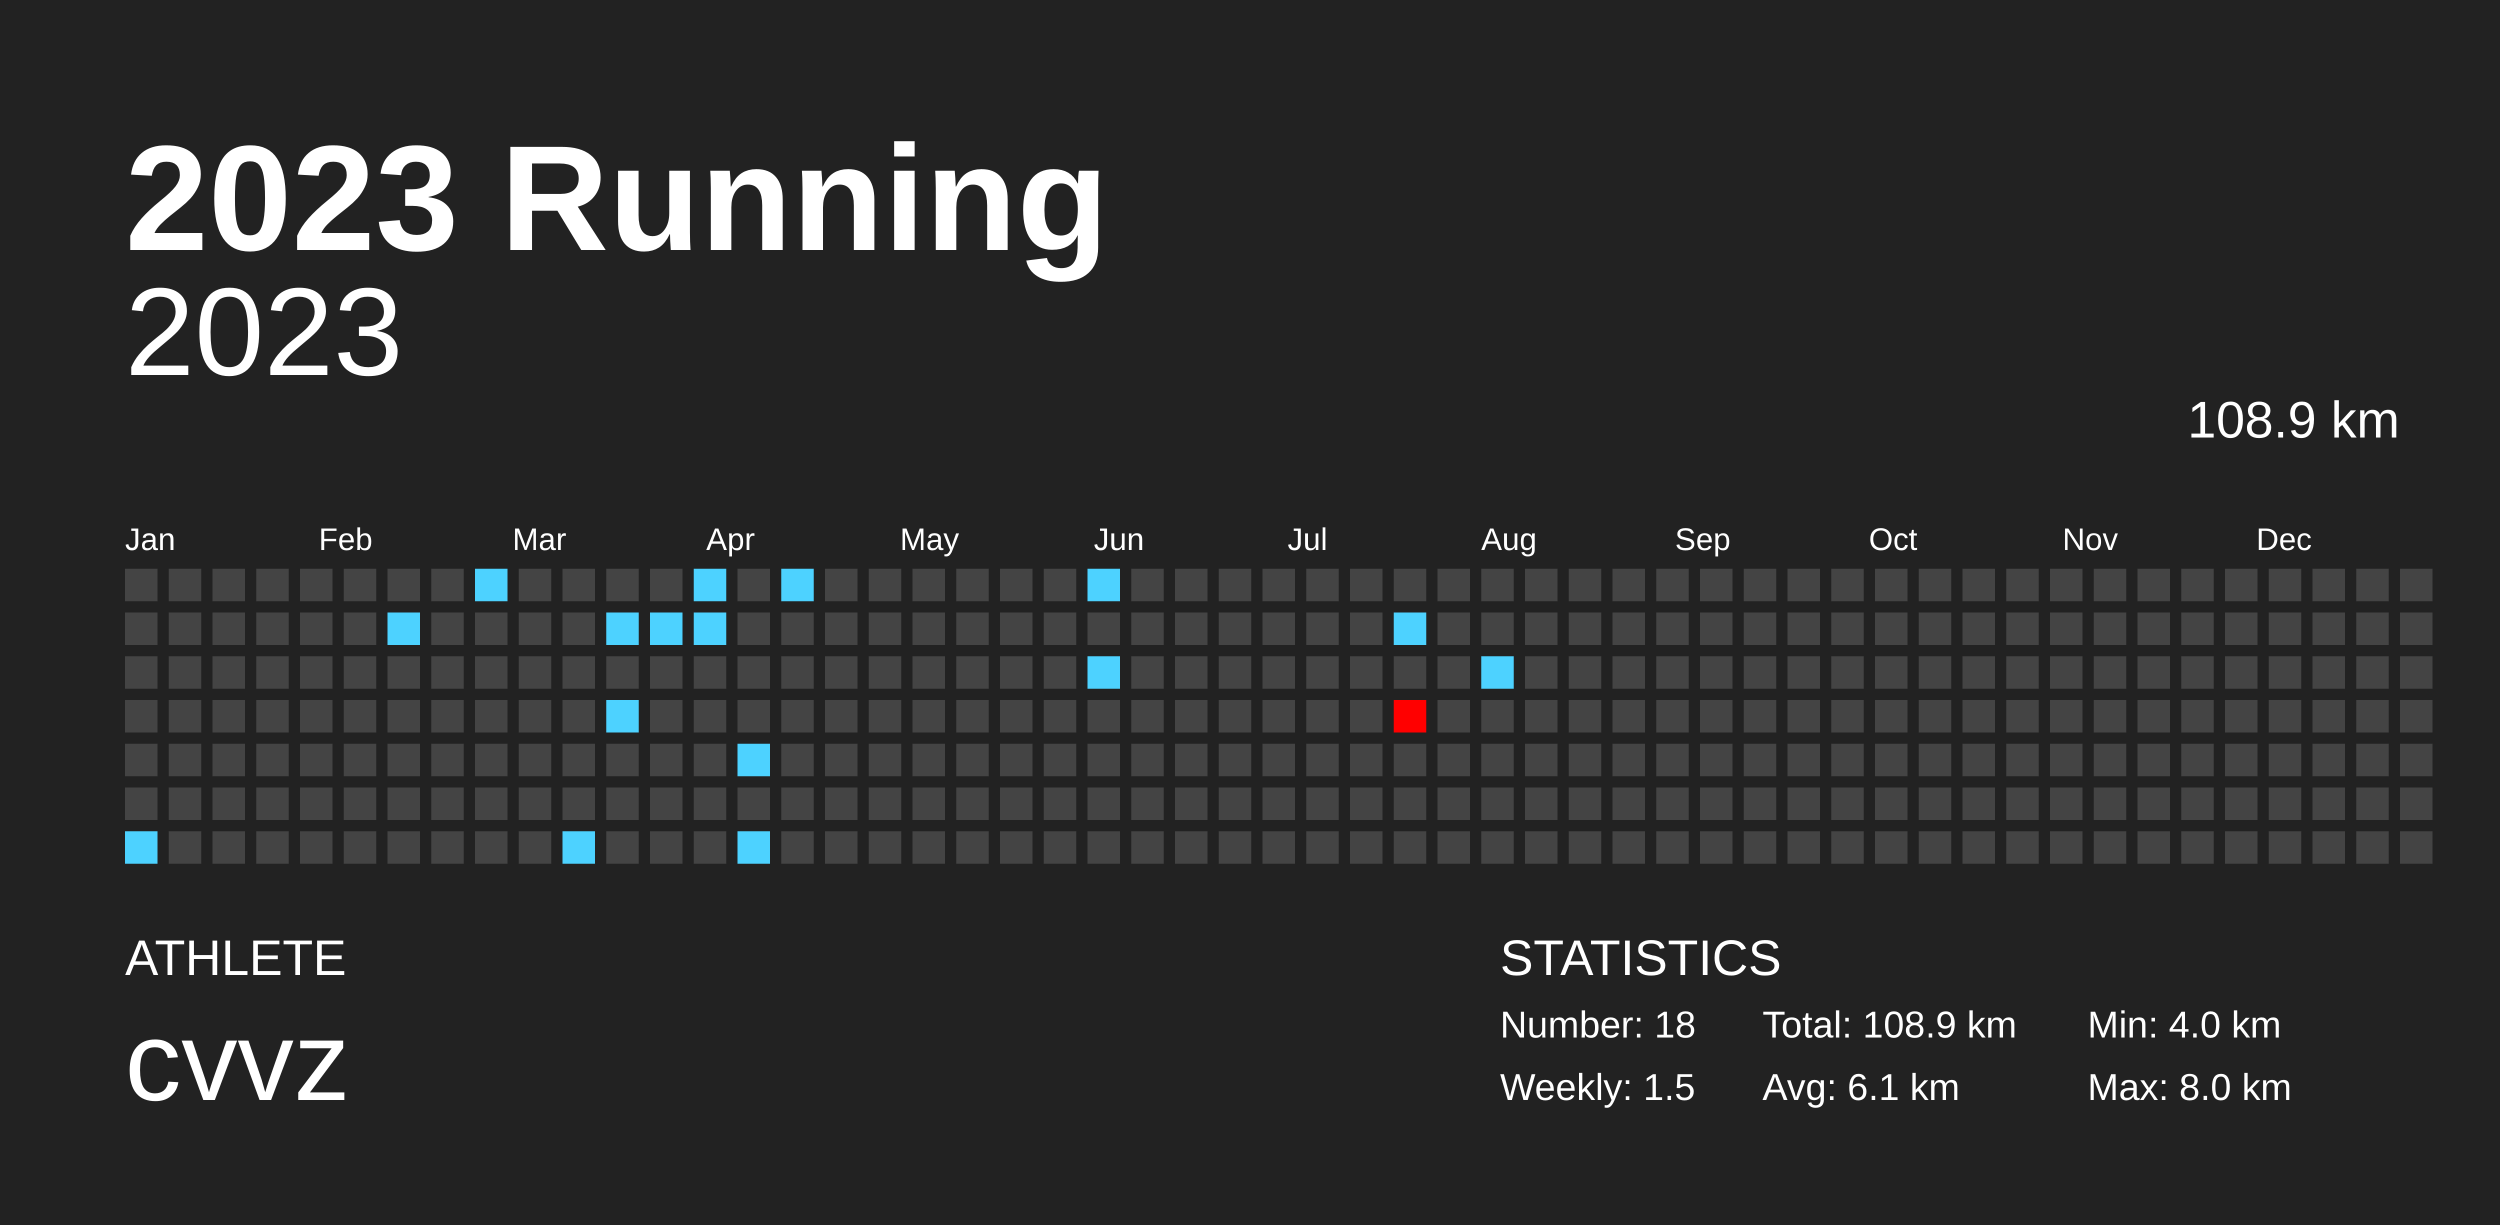
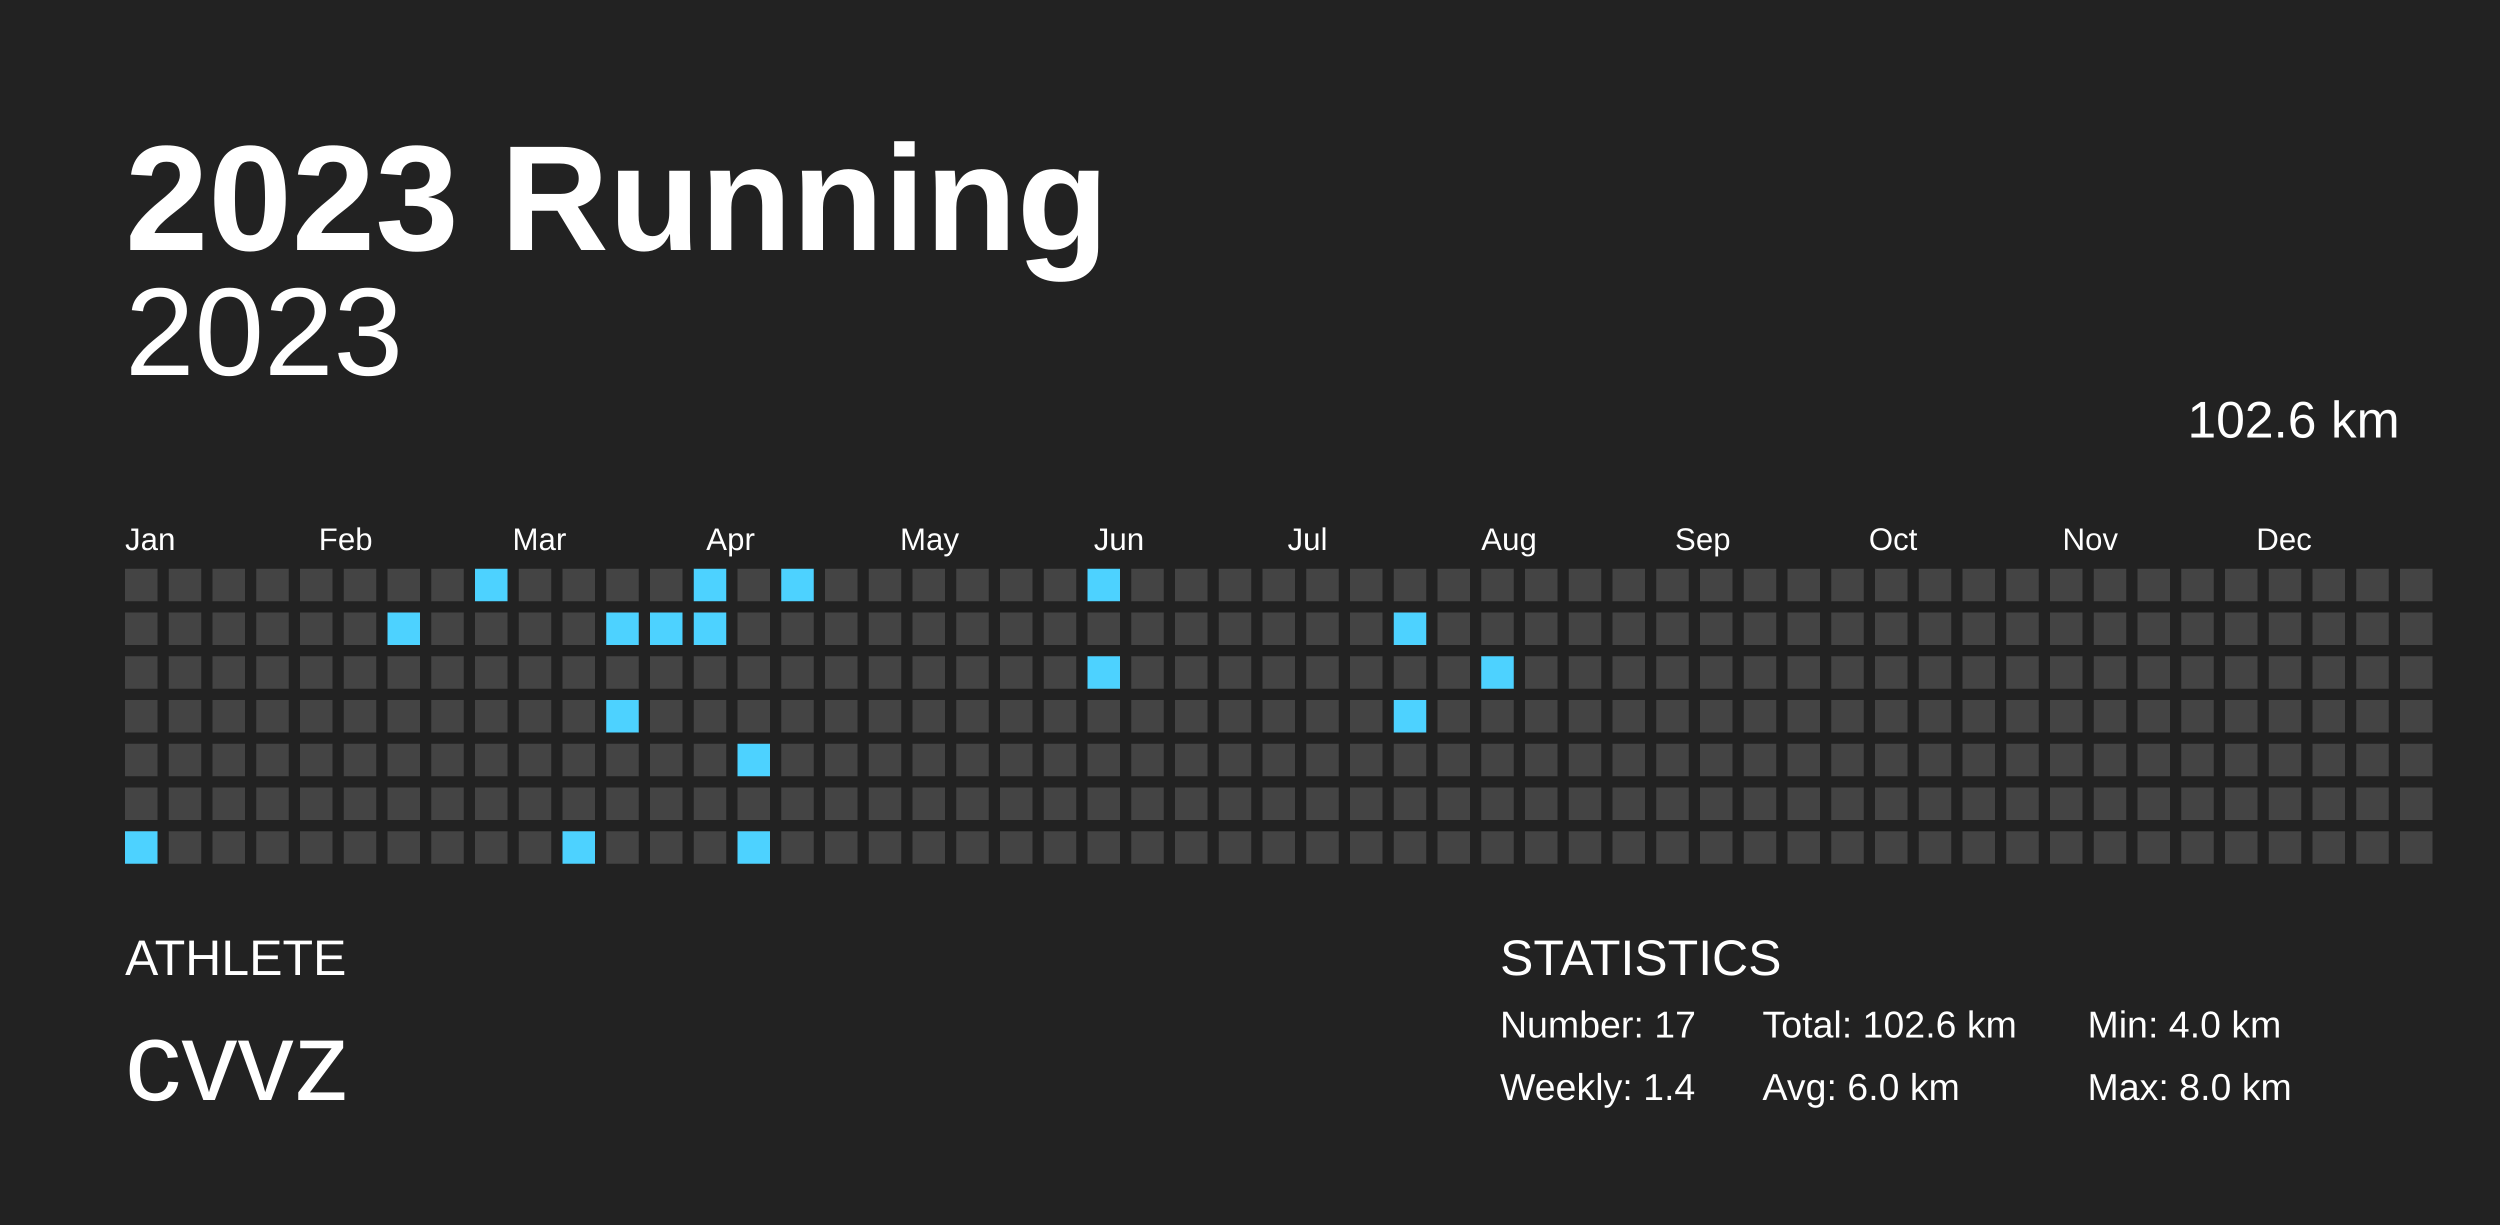
<svg xmlns="http://www.w3.org/2000/svg" baseProfile="full" height="98mm" version="1.1" viewBox="0,0,200,98" width="200mm">
  <defs />
  <rect fill="#222222" height="98" width="200" x="0" y="0" />
  <text fill="#FFFFFF" style="font-size:12px; font-family:Arial; font-weight:bold;" x="10" y="20">2023 Running</text>
  <text fill="#FFFFFF" style="font-size:4px; font-family:Arial" x="10" y="78">ATHLETE</text>
  <text fill="#FFFFFF" style="font-size:9px; font-family:Arial" x="10" y="88">cvvz</text>
  <text fill="#FFFFFF" style="font-size:4px; font-family:Arial" x="120" y="78">STATISTICS</text>
-   <text fill="#FFFFFF" style="font-size:3px; font-family:Arial" x="120" y="83">Number: 18</text>
-   <text fill="#FFFFFF" style="font-size:3px; font-family:Arial" x="120" y="88">Weekly: 1.5</text>
-   <text fill="#FFFFFF" style="font-size:3px; font-family:Arial" x="141" y="83">Total: 108.9 km</text>
-   <text fill="#FFFFFF" style="font-size:3px; font-family:Arial" x="141" y="88">Avg: 6.1 km</text>
+   <text fill="#FFFFFF" style="font-size:3px; font-family:Arial" x="120" y="83">Number: 17</text>
+   <text fill="#FFFFFF" style="font-size:3px; font-family:Arial" x="120" y="88">Weekly: 1.4</text>
+   <text fill="#FFFFFF" style="font-size:3px; font-family:Arial" x="141" y="83">Total: 102.6 km</text>
+   <text fill="#FFFFFF" style="font-size:3px; font-family:Arial" x="141" y="88">Avg: 6.0 km</text>
  <text fill="#FFFFFF" style="font-size:3px; font-family:Arial" x="167" y="83">Min: 4.0 km</text>
  <text fill="#FFFFFF" style="font-size:3px; font-family:Arial" x="167" y="88">Max: 8.0 km</text>
  <text alignment-baseline="hanging" fill="#FFFFFF" style="font-size:10.0px; font-family:Arial;" x="10" y="30">2023</text>
-   <text alignment-baseline="hanging" fill="#FFFFFF" style="font-size:4.125px; font-family:Arial;" x="175" y="35">108.9 km</text>
+   <text alignment-baseline="hanging" fill="#FFFFFF" style="font-size:4.125px; font-family:Arial;" x="175" y="35">102.6 km</text>
  <text fill="#FFFFFF" style="font-size:2.5px; font-family:Arial" x="10.0" y="44">Jan</text>
  <text fill="#FFFFFF" style="font-size:2.5px; font-family:Arial" x="25.5" y="44">Feb</text>
  <text fill="#FFFFFF" style="font-size:2.5px; font-family:Arial" x="41.0" y="44">Mar</text>
  <text fill="#FFFFFF" style="font-size:2.5px; font-family:Arial" x="56.5" y="44">Apr</text>
  <text fill="#FFFFFF" style="font-size:2.5px; font-family:Arial" x="72.0" y="44">May</text>
  <text fill="#FFFFFF" style="font-size:2.5px; font-family:Arial" x="87.5" y="44">Jun</text>
  <text fill="#FFFFFF" style="font-size:2.5px; font-family:Arial" x="103.0" y="44">Jul</text>
  <text fill="#FFFFFF" style="font-size:2.5px; font-family:Arial" x="118.5" y="44">Aug</text>
  <text fill="#FFFFFF" style="font-size:2.5px; font-family:Arial" x="134.0" y="44">Sep</text>
  <text fill="#FFFFFF" style="font-size:2.5px; font-family:Arial" x="149.5" y="44">Oct</text>
  <text fill="#FFFFFF" style="font-size:2.5px; font-family:Arial" x="165.0" y="44">Nov</text>
  <text fill="#FFFFFF" style="font-size:2.5px; font-family:Arial" x="180.5" y="44">Dec</text>
  <rect fill="#444444" height="2.6" width="2.6" x="10.0" y="45.5" />
  <rect fill="#444444" height="2.6" width="2.6" x="10.0" y="49.0" />
  <rect fill="#444444" height="2.6" width="2.6" x="10.0" y="52.5" />
  <rect fill="#444444" height="2.6" width="2.6" x="10.0" y="56.0" />
  <rect fill="#444444" height="2.6" width="2.6" x="10.0" y="59.5" />
  <rect fill="#444444" height="2.6" width="2.6" x="10.0" y="63.0" />
  <rect fill="#4dd2ff" height="2.6" width="2.6" x="10.0" y="66.5" />
  <rect fill="#444444" height="2.6" width="2.6" x="13.5" y="45.5" />
  <rect fill="#444444" height="2.6" width="2.6" x="13.5" y="49.0" />
  <rect fill="#444444" height="2.6" width="2.6" x="13.5" y="52.5" />
  <rect fill="#444444" height="2.6" width="2.6" x="13.5" y="56.0" />
  <rect fill="#444444" height="2.6" width="2.6" x="13.5" y="59.5" />
  <rect fill="#444444" height="2.6" width="2.6" x="13.5" y="63.0" />
  <rect fill="#444444" height="2.6" width="2.6" x="13.5" y="66.5" />
  <rect fill="#444444" height="2.6" width="2.6" x="17.0" y="45.5" />
  <rect fill="#444444" height="2.6" width="2.6" x="17.0" y="49.0" />
  <rect fill="#444444" height="2.6" width="2.6" x="17.0" y="52.5" />
  <rect fill="#444444" height="2.6" width="2.6" x="17.0" y="56.0" />
  <rect fill="#444444" height="2.6" width="2.6" x="17.0" y="59.5" />
  <rect fill="#444444" height="2.6" width="2.6" x="17.0" y="63.0" />
  <rect fill="#444444" height="2.6" width="2.6" x="17.0" y="66.5" />
  <rect fill="#444444" height="2.6" width="2.6" x="20.5" y="45.5" />
  <rect fill="#444444" height="2.6" width="2.6" x="20.5" y="49.0" />
  <rect fill="#444444" height="2.6" width="2.6" x="20.5" y="52.5" />
  <rect fill="#444444" height="2.6" width="2.6" x="20.5" y="56.0" />
  <rect fill="#444444" height="2.6" width="2.6" x="20.5" y="59.5" />
  <rect fill="#444444" height="2.6" width="2.6" x="20.5" y="63.0" />
  <rect fill="#444444" height="2.6" width="2.6" x="20.5" y="66.5" />
  <rect fill="#444444" height="2.6" width="2.6" x="24.0" y="45.5" />
  <rect fill="#444444" height="2.6" width="2.6" x="24.0" y="49.0" />
  <rect fill="#444444" height="2.6" width="2.6" x="24.0" y="52.5" />
  <rect fill="#444444" height="2.6" width="2.6" x="24.0" y="56.0" />
  <rect fill="#444444" height="2.6" width="2.6" x="24.0" y="59.5" />
  <rect fill="#444444" height="2.6" width="2.6" x="24.0" y="63.0" />
  <rect fill="#444444" height="2.6" width="2.6" x="24.0" y="66.5" />
  <rect fill="#444444" height="2.6" width="2.6" x="27.5" y="45.5" />
  <rect fill="#444444" height="2.6" width="2.6" x="27.5" y="49.0" />
  <rect fill="#444444" height="2.6" width="2.6" x="27.5" y="52.5" />
  <rect fill="#444444" height="2.6" width="2.6" x="27.5" y="56.0" />
  <rect fill="#444444" height="2.6" width="2.6" x="27.5" y="59.5" />
  <rect fill="#444444" height="2.6" width="2.6" x="27.5" y="63.0" />
  <rect fill="#444444" height="2.6" width="2.6" x="27.5" y="66.5" />
  <rect fill="#444444" height="2.6" width="2.6" x="31.0" y="45.5" />
  <rect fill="#4dd2ff" height="2.6" width="2.6" x="31.0" y="49.0" />
  <rect fill="#444444" height="2.6" width="2.6" x="31.0" y="52.5" />
  <rect fill="#444444" height="2.6" width="2.6" x="31.0" y="56.0" />
  <rect fill="#444444" height="2.6" width="2.6" x="31.0" y="59.5" />
  <rect fill="#444444" height="2.6" width="2.6" x="31.0" y="63.0" />
  <rect fill="#444444" height="2.6" width="2.6" x="31.0" y="66.5" />
  <rect fill="#444444" height="2.6" width="2.6" x="34.5" y="45.5" />
  <rect fill="#444444" height="2.6" width="2.6" x="34.5" y="49.0" />
  <rect fill="#444444" height="2.6" width="2.6" x="34.5" y="52.5" />
  <rect fill="#444444" height="2.6" width="2.6" x="34.5" y="56.0" />
  <rect fill="#444444" height="2.6" width="2.6" x="34.5" y="59.5" />
  <rect fill="#444444" height="2.6" width="2.6" x="34.5" y="63.0" />
  <rect fill="#444444" height="2.6" width="2.6" x="34.5" y="66.5" />
  <rect fill="#4dd2ff" height="2.6" width="2.6" x="38.0" y="45.5" />
  <rect fill="#444444" height="2.6" width="2.6" x="38.0" y="49.0" />
  <rect fill="#444444" height="2.6" width="2.6" x="38.0" y="52.5" />
  <rect fill="#444444" height="2.6" width="2.6" x="38.0" y="56.0" />
  <rect fill="#444444" height="2.6" width="2.6" x="38.0" y="59.5" />
  <rect fill="#444444" height="2.6" width="2.6" x="38.0" y="63.0" />
  <rect fill="#444444" height="2.6" width="2.6" x="38.0" y="66.5" />
  <rect fill="#444444" height="2.6" width="2.6" x="41.5" y="45.5" />
  <rect fill="#444444" height="2.6" width="2.6" x="41.5" y="49.0" />
  <rect fill="#444444" height="2.6" width="2.6" x="41.5" y="52.5" />
  <rect fill="#444444" height="2.6" width="2.6" x="41.5" y="56.0" />
  <rect fill="#444444" height="2.6" width="2.6" x="41.5" y="59.5" />
  <rect fill="#444444" height="2.6" width="2.6" x="41.5" y="63.0" />
  <rect fill="#444444" height="2.6" width="2.6" x="41.5" y="66.5" />
  <rect fill="#444444" height="2.6" width="2.6" x="45.0" y="45.5" />
  <rect fill="#444444" height="2.6" width="2.6" x="45.0" y="49.0" />
  <rect fill="#444444" height="2.6" width="2.6" x="45.0" y="52.5" />
  <rect fill="#444444" height="2.6" width="2.6" x="45.0" y="56.0" />
  <rect fill="#444444" height="2.6" width="2.6" x="45.0" y="59.5" />
  <rect fill="#444444" height="2.6" width="2.6" x="45.0" y="63.0" />
  <rect fill="#4dd2ff" height="2.6" width="2.6" x="45.0" y="66.5" />
  <rect fill="#444444" height="2.6" width="2.6" x="48.5" y="45.5" />
  <rect fill="#4dd2ff" height="2.6" width="2.6" x="48.5" y="49.0" />
  <rect fill="#444444" height="2.6" width="2.6" x="48.5" y="52.5" />
  <rect fill="#4dd2ff" height="2.6" width="2.6" x="48.5" y="56.0" />
  <rect fill="#444444" height="2.6" width="2.6" x="48.5" y="59.5" />
  <rect fill="#444444" height="2.6" width="2.6" x="48.5" y="63.0" />
  <rect fill="#444444" height="2.6" width="2.6" x="48.5" y="66.5" />
  <rect fill="#444444" height="2.6" width="2.6" x="52.0" y="45.5" />
  <rect fill="#4dd2ff" height="2.6" width="2.6" x="52.0" y="49.0" />
  <rect fill="#444444" height="2.6" width="2.6" x="52.0" y="52.5" />
  <rect fill="#444444" height="2.6" width="2.6" x="52.0" y="56.0" />
  <rect fill="#444444" height="2.6" width="2.6" x="52.0" y="59.5" />
  <rect fill="#444444" height="2.6" width="2.6" x="52.0" y="63.0" />
  <rect fill="#444444" height="2.6" width="2.6" x="52.0" y="66.5" />
  <rect fill="#4dd2ff" height="2.6" width="2.6" x="55.5" y="45.5" />
  <rect fill="#4dd2ff" height="2.6" width="2.6" x="55.5" y="49.0" />
  <rect fill="#444444" height="2.6" width="2.6" x="55.5" y="52.5" />
  <rect fill="#444444" height="2.6" width="2.6" x="55.5" y="56.0" />
  <rect fill="#444444" height="2.6" width="2.6" x="55.5" y="59.5" />
  <rect fill="#444444" height="2.6" width="2.6" x="55.5" y="63.0" />
  <rect fill="#444444" height="2.6" width="2.6" x="55.5" y="66.5" />
  <rect fill="#444444" height="2.6" width="2.6" x="59.0" y="45.5" />
  <rect fill="#444444" height="2.6" width="2.6" x="59.0" y="49.0" />
  <rect fill="#444444" height="2.6" width="2.6" x="59.0" y="52.5" />
  <rect fill="#444444" height="2.6" width="2.6" x="59.0" y="56.0" />
  <rect fill="#4dd2ff" height="2.6" width="2.6" x="59.0" y="59.5" />
  <rect fill="#444444" height="2.6" width="2.6" x="59.0" y="63.0" />
  <rect fill="#4dd2ff" height="2.6" width="2.6" x="59.0" y="66.5" />
  <rect fill="#4dd2ff" height="2.6" width="2.6" x="62.5" y="45.5" />
  <rect fill="#444444" height="2.6" width="2.6" x="62.5" y="49.0" />
  <rect fill="#444444" height="2.6" width="2.6" x="62.5" y="52.5" />
  <rect fill="#444444" height="2.6" width="2.6" x="62.5" y="56.0" />
  <rect fill="#444444" height="2.6" width="2.6" x="62.5" y="59.5" />
  <rect fill="#444444" height="2.6" width="2.6" x="62.5" y="63.0" />
  <rect fill="#444444" height="2.6" width="2.6" x="62.5" y="66.5" />
  <rect fill="#444444" height="2.6" width="2.6" x="66.0" y="45.5" />
  <rect fill="#444444" height="2.6" width="2.6" x="66.0" y="49.0" />
  <rect fill="#444444" height="2.6" width="2.6" x="66.0" y="52.5" />
  <rect fill="#444444" height="2.6" width="2.6" x="66.0" y="56.0" />
  <rect fill="#444444" height="2.6" width="2.6" x="66.0" y="59.5" />
  <rect fill="#444444" height="2.6" width="2.6" x="66.0" y="63.0" />
  <rect fill="#444444" height="2.6" width="2.6" x="66.0" y="66.5" />
  <rect fill="#444444" height="2.6" width="2.6" x="69.5" y="45.5" />
  <rect fill="#444444" height="2.6" width="2.6" x="69.5" y="49.0" />
  <rect fill="#444444" height="2.6" width="2.6" x="69.5" y="52.5" />
  <rect fill="#444444" height="2.6" width="2.6" x="69.5" y="56.0" />
  <rect fill="#444444" height="2.6" width="2.6" x="69.5" y="59.5" />
  <rect fill="#444444" height="2.6" width="2.6" x="69.5" y="63.0" />
  <rect fill="#444444" height="2.6" width="2.6" x="69.5" y="66.5" />
  <rect fill="#444444" height="2.6" width="2.6" x="73.0" y="45.5" />
  <rect fill="#444444" height="2.6" width="2.6" x="73.0" y="49.0" />
  <rect fill="#444444" height="2.6" width="2.6" x="73.0" y="52.5" />
  <rect fill="#444444" height="2.6" width="2.6" x="73.0" y="56.0" />
  <rect fill="#444444" height="2.6" width="2.6" x="73.0" y="59.5" />
  <rect fill="#444444" height="2.6" width="2.6" x="73.0" y="63.0" />
  <rect fill="#444444" height="2.6" width="2.6" x="73.0" y="66.5" />
  <rect fill="#444444" height="2.6" width="2.6" x="76.5" y="45.5" />
  <rect fill="#444444" height="2.6" width="2.6" x="76.5" y="49.0" />
  <rect fill="#444444" height="2.6" width="2.6" x="76.5" y="52.5" />
  <rect fill="#444444" height="2.6" width="2.6" x="76.5" y="56.0" />
  <rect fill="#444444" height="2.6" width="2.6" x="76.5" y="59.5" />
  <rect fill="#444444" height="2.6" width="2.6" x="76.5" y="63.0" />
  <rect fill="#444444" height="2.6" width="2.6" x="76.5" y="66.5" />
  <rect fill="#444444" height="2.6" width="2.6" x="80.0" y="45.5" />
  <rect fill="#444444" height="2.6" width="2.6" x="80.0" y="49.0" />
  <rect fill="#444444" height="2.6" width="2.6" x="80.0" y="52.5" />
  <rect fill="#444444" height="2.6" width="2.6" x="80.0" y="56.0" />
  <rect fill="#444444" height="2.6" width="2.6" x="80.0" y="59.5" />
  <rect fill="#444444" height="2.6" width="2.6" x="80.0" y="63.0" />
  <rect fill="#444444" height="2.6" width="2.6" x="80.0" y="66.5" />
  <rect fill="#444444" height="2.6" width="2.6" x="83.5" y="45.5" />
  <rect fill="#444444" height="2.6" width="2.6" x="83.5" y="49.0" />
  <rect fill="#444444" height="2.6" width="2.6" x="83.5" y="52.5" />
  <rect fill="#444444" height="2.6" width="2.6" x="83.5" y="56.0" />
  <rect fill="#444444" height="2.6" width="2.6" x="83.5" y="59.5" />
  <rect fill="#444444" height="2.6" width="2.6" x="83.5" y="63.0" />
  <rect fill="#444444" height="2.6" width="2.6" x="83.5" y="66.5" />
  <rect fill="#4dd2ff" height="2.6" width="2.6" x="87.0" y="45.5" />
  <rect fill="#444444" height="2.6" width="2.6" x="87.0" y="49.0" />
  <rect fill="#4dd2ff" height="2.6" width="2.6" x="87.0" y="52.5" />
  <rect fill="#444444" height="2.6" width="2.6" x="87.0" y="56.0" />
  <rect fill="#444444" height="2.6" width="2.6" x="87.0" y="59.5" />
  <rect fill="#444444" height="2.6" width="2.6" x="87.0" y="63.0" />
  <rect fill="#444444" height="2.6" width="2.6" x="87.0" y="66.5" />
  <rect fill="#444444" height="2.6" width="2.6" x="90.5" y="45.5" />
  <rect fill="#444444" height="2.6" width="2.6" x="90.5" y="49.0" />
  <rect fill="#444444" height="2.6" width="2.6" x="90.5" y="52.5" />
  <rect fill="#444444" height="2.6" width="2.6" x="90.5" y="56.0" />
  <rect fill="#444444" height="2.6" width="2.6" x="90.5" y="59.5" />
  <rect fill="#444444" height="2.6" width="2.6" x="90.5" y="63.0" />
  <rect fill="#444444" height="2.6" width="2.6" x="90.5" y="66.5" />
  <rect fill="#444444" height="2.6" width="2.6" x="94.0" y="45.5" />
  <rect fill="#444444" height="2.6" width="2.6" x="94.0" y="49.0" />
  <rect fill="#444444" height="2.6" width="2.6" x="94.0" y="52.5" />
  <rect fill="#444444" height="2.6" width="2.6" x="94.0" y="56.0" />
  <rect fill="#444444" height="2.6" width="2.6" x="94.0" y="59.5" />
  <rect fill="#444444" height="2.6" width="2.6" x="94.0" y="63.0" />
  <rect fill="#444444" height="2.6" width="2.6" x="94.0" y="66.5" />
  <rect fill="#444444" height="2.6" width="2.6" x="97.5" y="45.5" />
  <rect fill="#444444" height="2.6" width="2.6" x="97.5" y="49.0" />
  <rect fill="#444444" height="2.6" width="2.6" x="97.5" y="52.5" />
  <rect fill="#444444" height="2.6" width="2.6" x="97.5" y="56.0" />
  <rect fill="#444444" height="2.6" width="2.6" x="97.5" y="59.5" />
  <rect fill="#444444" height="2.6" width="2.6" x="97.5" y="63.0" />
  <rect fill="#444444" height="2.6" width="2.6" x="97.5" y="66.5" />
  <rect fill="#444444" height="2.6" width="2.6" x="101.0" y="45.5" />
  <rect fill="#444444" height="2.6" width="2.6" x="101.0" y="49.0" />
  <rect fill="#444444" height="2.6" width="2.6" x="101.0" y="52.5" />
  <rect fill="#444444" height="2.6" width="2.6" x="101.0" y="56.0" />
  <rect fill="#444444" height="2.6" width="2.6" x="101.0" y="59.5" />
  <rect fill="#444444" height="2.6" width="2.6" x="101.0" y="63.0" />
  <rect fill="#444444" height="2.6" width="2.6" x="101.0" y="66.5" />
  <rect fill="#444444" height="2.6" width="2.6" x="104.5" y="45.5" />
  <rect fill="#444444" height="2.6" width="2.6" x="104.5" y="49.0" />
  <rect fill="#444444" height="2.6" width="2.6" x="104.5" y="52.5" />
  <rect fill="#444444" height="2.6" width="2.6" x="104.5" y="56.0" />
  <rect fill="#444444" height="2.6" width="2.6" x="104.5" y="59.5" />
  <rect fill="#444444" height="2.6" width="2.6" x="104.5" y="63.0" />
  <rect fill="#444444" height="2.6" width="2.6" x="104.5" y="66.5" />
  <rect fill="#444444" height="2.6" width="2.6" x="108.0" y="45.5" />
  <rect fill="#444444" height="2.6" width="2.6" x="108.0" y="49.0" />
  <rect fill="#444444" height="2.6" width="2.6" x="108.0" y="52.5" />
  <rect fill="#444444" height="2.6" width="2.6" x="108.0" y="56.0" />
  <rect fill="#444444" height="2.6" width="2.6" x="108.0" y="59.5" />
  <rect fill="#444444" height="2.6" width="2.6" x="108.0" y="63.0" />
  <rect fill="#444444" height="2.6" width="2.6" x="108.0" y="66.5" />
  <rect fill="#444444" height="2.6" width="2.6" x="111.5" y="45.5" />
  <rect fill="#4dd2ff" height="2.6" width="2.6" x="111.5" y="49.0" />
  <rect fill="#444444" height="2.6" width="2.6" x="111.5" y="52.5" />
-   <rect fill="#ff0000" height="2.6" width="2.6" x="111.5" y="56.0" />
+   <rect fill="#4dd2ff" height="2.6" width="2.6" x="111.5" y="56.0" />
  <rect fill="#444444" height="2.6" width="2.6" x="111.5" y="59.5" />
  <rect fill="#444444" height="2.6" width="2.6" x="111.5" y="63.0" />
  <rect fill="#444444" height="2.6" width="2.6" x="111.5" y="66.5" />
  <rect fill="#444444" height="2.6" width="2.6" x="115.0" y="45.5" />
  <rect fill="#444444" height="2.6" width="2.6" x="115.0" y="49.0" />
  <rect fill="#444444" height="2.6" width="2.6" x="115.0" y="52.5" />
  <rect fill="#444444" height="2.6" width="2.6" x="115.0" y="56.0" />
  <rect fill="#444444" height="2.6" width="2.6" x="115.0" y="59.5" />
  <rect fill="#444444" height="2.6" width="2.6" x="115.0" y="63.0" />
  <rect fill="#444444" height="2.6" width="2.6" x="115.0" y="66.5" />
  <rect fill="#444444" height="2.6" width="2.6" x="118.5" y="45.5" />
  <rect fill="#444444" height="2.6" width="2.6" x="118.5" y="49.0" />
  <rect fill="#4dd2ff" height="2.6" width="2.6" x="118.5" y="52.5" />
  <rect fill="#444444" height="2.6" width="2.6" x="118.5" y="56.0" />
  <rect fill="#444444" height="2.6" width="2.6" x="118.5" y="59.5" />
  <rect fill="#444444" height="2.6" width="2.6" x="118.5" y="63.0" />
  <rect fill="#444444" height="2.6" width="2.6" x="118.5" y="66.5" />
  <rect fill="#444444" height="2.6" width="2.6" x="122.0" y="45.5" />
  <rect fill="#444444" height="2.6" width="2.6" x="122.0" y="49.0" />
  <rect fill="#444444" height="2.6" width="2.6" x="122.0" y="52.5" />
  <rect fill="#444444" height="2.6" width="2.6" x="122.0" y="56.0" />
  <rect fill="#444444" height="2.6" width="2.6" x="122.0" y="59.5" />
  <rect fill="#444444" height="2.6" width="2.6" x="122.0" y="63.0" />
  <rect fill="#444444" height="2.6" width="2.6" x="122.0" y="66.5" />
  <rect fill="#444444" height="2.6" width="2.6" x="125.5" y="45.5" />
  <rect fill="#444444" height="2.6" width="2.6" x="125.5" y="49.0" />
  <rect fill="#444444" height="2.6" width="2.6" x="125.5" y="52.5" />
  <rect fill="#444444" height="2.6" width="2.6" x="125.5" y="56.0" />
  <rect fill="#444444" height="2.6" width="2.6" x="125.5" y="59.5" />
  <rect fill="#444444" height="2.6" width="2.6" x="125.5" y="63.0" />
  <rect fill="#444444" height="2.6" width="2.6" x="125.5" y="66.5" />
  <rect fill="#444444" height="2.6" width="2.6" x="129.0" y="45.5" />
  <rect fill="#444444" height="2.6" width="2.6" x="129.0" y="49.0" />
  <rect fill="#444444" height="2.6" width="2.6" x="129.0" y="52.5" />
  <rect fill="#444444" height="2.6" width="2.6" x="129.0" y="56.0" />
  <rect fill="#444444" height="2.6" width="2.6" x="129.0" y="59.5" />
  <rect fill="#444444" height="2.6" width="2.6" x="129.0" y="63.0" />
  <rect fill="#444444" height="2.6" width="2.6" x="129.0" y="66.5" />
  <rect fill="#444444" height="2.6" width="2.6" x="132.5" y="45.5" />
  <rect fill="#444444" height="2.6" width="2.6" x="132.5" y="49.0" />
  <rect fill="#444444" height="2.6" width="2.6" x="132.5" y="52.5" />
  <rect fill="#444444" height="2.6" width="2.6" x="132.5" y="56.0" />
  <rect fill="#444444" height="2.6" width="2.6" x="132.5" y="59.5" />
  <rect fill="#444444" height="2.6" width="2.6" x="132.5" y="63.0" />
  <rect fill="#444444" height="2.6" width="2.6" x="132.5" y="66.5" />
  <rect fill="#444444" height="2.6" width="2.6" x="136.0" y="45.5" />
  <rect fill="#444444" height="2.6" width="2.6" x="136.0" y="49.0" />
  <rect fill="#444444" height="2.6" width="2.6" x="136.0" y="52.5" />
  <rect fill="#444444" height="2.6" width="2.6" x="136.0" y="56.0" />
  <rect fill="#444444" height="2.6" width="2.6" x="136.0" y="59.5" />
  <rect fill="#444444" height="2.6" width="2.6" x="136.0" y="63.0" />
  <rect fill="#444444" height="2.6" width="2.6" x="136.0" y="66.5" />
  <rect fill="#444444" height="2.6" width="2.6" x="139.5" y="45.5" />
  <rect fill="#444444" height="2.6" width="2.6" x="139.5" y="49.0" />
  <rect fill="#444444" height="2.6" width="2.6" x="139.5" y="52.5" />
  <rect fill="#444444" height="2.6" width="2.6" x="139.5" y="56.0" />
  <rect fill="#444444" height="2.6" width="2.6" x="139.5" y="59.5" />
  <rect fill="#444444" height="2.6" width="2.6" x="139.5" y="63.0" />
  <rect fill="#444444" height="2.6" width="2.6" x="139.5" y="66.5" />
  <rect fill="#444444" height="2.6" width="2.6" x="143.0" y="45.5" />
  <rect fill="#444444" height="2.6" width="2.6" x="143.0" y="49.0" />
  <rect fill="#444444" height="2.6" width="2.6" x="143.0" y="52.5" />
  <rect fill="#444444" height="2.6" width="2.6" x="143.0" y="56.0" />
  <rect fill="#444444" height="2.6" width="2.6" x="143.0" y="59.5" />
  <rect fill="#444444" height="2.6" width="2.6" x="143.0" y="63.0" />
  <rect fill="#444444" height="2.6" width="2.6" x="143.0" y="66.5" />
  <rect fill="#444444" height="2.6" width="2.6" x="146.5" y="45.5" />
  <rect fill="#444444" height="2.6" width="2.6" x="146.5" y="49.0" />
  <rect fill="#444444" height="2.6" width="2.6" x="146.5" y="52.5" />
  <rect fill="#444444" height="2.6" width="2.6" x="146.5" y="56.0" />
  <rect fill="#444444" height="2.6" width="2.6" x="146.5" y="59.5" />
  <rect fill="#444444" height="2.6" width="2.6" x="146.5" y="63.0" />
  <rect fill="#444444" height="2.6" width="2.6" x="146.5" y="66.5" />
  <rect fill="#444444" height="2.6" width="2.6" x="150.0" y="45.5" />
  <rect fill="#444444" height="2.6" width="2.6" x="150.0" y="49.0" />
  <rect fill="#444444" height="2.6" width="2.6" x="150.0" y="52.5" />
  <rect fill="#444444" height="2.6" width="2.6" x="150.0" y="56.0" />
  <rect fill="#444444" height="2.6" width="2.6" x="150.0" y="59.5" />
  <rect fill="#444444" height="2.6" width="2.6" x="150.0" y="63.0" />
  <rect fill="#444444" height="2.6" width="2.6" x="150.0" y="66.5" />
  <rect fill="#444444" height="2.6" width="2.6" x="153.5" y="45.5" />
  <rect fill="#444444" height="2.6" width="2.6" x="153.5" y="49.0" />
  <rect fill="#444444" height="2.6" width="2.6" x="153.5" y="52.5" />
  <rect fill="#444444" height="2.6" width="2.6" x="153.5" y="56.0" />
  <rect fill="#444444" height="2.6" width="2.6" x="153.5" y="59.5" />
  <rect fill="#444444" height="2.6" width="2.6" x="153.5" y="63.0" />
  <rect fill="#444444" height="2.6" width="2.6" x="153.5" y="66.5" />
  <rect fill="#444444" height="2.6" width="2.6" x="157.0" y="45.5" />
  <rect fill="#444444" height="2.6" width="2.6" x="157.0" y="49.0" />
  <rect fill="#444444" height="2.6" width="2.6" x="157.0" y="52.5" />
  <rect fill="#444444" height="2.6" width="2.6" x="157.0" y="56.0" />
  <rect fill="#444444" height="2.6" width="2.6" x="157.0" y="59.5" />
  <rect fill="#444444" height="2.6" width="2.6" x="157.0" y="63.0" />
  <rect fill="#444444" height="2.6" width="2.6" x="157.0" y="66.5" />
  <rect fill="#444444" height="2.6" width="2.6" x="160.5" y="45.5" />
  <rect fill="#444444" height="2.6" width="2.6" x="160.5" y="49.0" />
  <rect fill="#444444" height="2.6" width="2.6" x="160.5" y="52.5" />
  <rect fill="#444444" height="2.6" width="2.6" x="160.5" y="56.0" />
  <rect fill="#444444" height="2.6" width="2.6" x="160.5" y="59.5" />
  <rect fill="#444444" height="2.6" width="2.6" x="160.5" y="63.0" />
  <rect fill="#444444" height="2.6" width="2.6" x="160.5" y="66.5" />
  <rect fill="#444444" height="2.6" width="2.6" x="164.0" y="45.5" />
  <rect fill="#444444" height="2.6" width="2.6" x="164.0" y="49.0" />
  <rect fill="#444444" height="2.6" width="2.6" x="164.0" y="52.5" />
  <rect fill="#444444" height="2.6" width="2.6" x="164.0" y="56.0" />
  <rect fill="#444444" height="2.6" width="2.6" x="164.0" y="59.5" />
  <rect fill="#444444" height="2.6" width="2.6" x="164.0" y="63.0" />
  <rect fill="#444444" height="2.6" width="2.6" x="164.0" y="66.5" />
  <rect fill="#444444" height="2.6" width="2.6" x="167.5" y="45.5" />
  <rect fill="#444444" height="2.6" width="2.6" x="167.5" y="49.0" />
  <rect fill="#444444" height="2.6" width="2.6" x="167.5" y="52.5" />
  <rect fill="#444444" height="2.6" width="2.6" x="167.5" y="56.0" />
  <rect fill="#444444" height="2.6" width="2.6" x="167.5" y="59.5" />
  <rect fill="#444444" height="2.6" width="2.6" x="167.5" y="63.0" />
  <rect fill="#444444" height="2.6" width="2.6" x="167.5" y="66.5" />
  <rect fill="#444444" height="2.6" width="2.6" x="171.0" y="45.5" />
  <rect fill="#444444" height="2.6" width="2.6" x="171.0" y="49.0" />
  <rect fill="#444444" height="2.6" width="2.6" x="171.0" y="52.5" />
  <rect fill="#444444" height="2.6" width="2.6" x="171.0" y="56.0" />
  <rect fill="#444444" height="2.6" width="2.6" x="171.0" y="59.5" />
  <rect fill="#444444" height="2.6" width="2.6" x="171.0" y="63.0" />
  <rect fill="#444444" height="2.6" width="2.6" x="171.0" y="66.5" />
  <rect fill="#444444" height="2.6" width="2.6" x="174.5" y="45.5" />
  <rect fill="#444444" height="2.6" width="2.6" x="174.5" y="49.0" />
  <rect fill="#444444" height="2.6" width="2.6" x="174.5" y="52.5" />
  <rect fill="#444444" height="2.6" width="2.6" x="174.5" y="56.0" />
  <rect fill="#444444" height="2.6" width="2.6" x="174.5" y="59.5" />
  <rect fill="#444444" height="2.6" width="2.6" x="174.5" y="63.0" />
  <rect fill="#444444" height="2.6" width="2.6" x="174.5" y="66.5" />
  <rect fill="#444444" height="2.6" width="2.6" x="178.0" y="45.5" />
  <rect fill="#444444" height="2.6" width="2.6" x="178.0" y="49.0" />
  <rect fill="#444444" height="2.6" width="2.6" x="178.0" y="52.5" />
  <rect fill="#444444" height="2.6" width="2.6" x="178.0" y="56.0" />
  <rect fill="#444444" height="2.6" width="2.6" x="178.0" y="59.5" />
  <rect fill="#444444" height="2.6" width="2.6" x="178.0" y="63.0" />
  <rect fill="#444444" height="2.6" width="2.6" x="178.0" y="66.5" />
  <rect fill="#444444" height="2.6" width="2.6" x="181.5" y="45.5" />
  <rect fill="#444444" height="2.6" width="2.6" x="181.5" y="49.0" />
  <rect fill="#444444" height="2.6" width="2.6" x="181.5" y="52.5" />
  <rect fill="#444444" height="2.6" width="2.6" x="181.5" y="56.0" />
  <rect fill="#444444" height="2.6" width="2.6" x="181.5" y="59.5" />
  <rect fill="#444444" height="2.6" width="2.6" x="181.5" y="63.0" />
  <rect fill="#444444" height="2.6" width="2.6" x="181.5" y="66.5" />
  <rect fill="#444444" height="2.6" width="2.6" x="185.0" y="45.5" />
  <rect fill="#444444" height="2.6" width="2.6" x="185.0" y="49.0" />
  <rect fill="#444444" height="2.6" width="2.6" x="185.0" y="52.5" />
  <rect fill="#444444" height="2.6" width="2.6" x="185.0" y="56.0" />
  <rect fill="#444444" height="2.6" width="2.6" x="185.0" y="59.5" />
  <rect fill="#444444" height="2.6" width="2.6" x="185.0" y="63.0" />
  <rect fill="#444444" height="2.6" width="2.6" x="185.0" y="66.5" />
  <rect fill="#444444" height="2.6" width="2.6" x="188.5" y="45.5" />
  <rect fill="#444444" height="2.6" width="2.6" x="188.5" y="49.0" />
  <rect fill="#444444" height="2.6" width="2.6" x="188.5" y="52.5" />
  <rect fill="#444444" height="2.6" width="2.6" x="188.5" y="56.0" />
  <rect fill="#444444" height="2.6" width="2.6" x="188.5" y="59.5" />
  <rect fill="#444444" height="2.6" width="2.6" x="188.5" y="63.0" />
  <rect fill="#444444" height="2.6" width="2.6" x="188.5" y="66.5" />
  <rect fill="#444444" height="2.6" width="2.6" x="192.0" y="45.5" />
  <rect fill="#444444" height="2.6" width="2.6" x="192.0" y="49.0" />
  <rect fill="#444444" height="2.6" width="2.6" x="192.0" y="52.5" />
  <rect fill="#444444" height="2.6" width="2.6" x="192.0" y="56.0" />
  <rect fill="#444444" height="2.6" width="2.6" x="192.0" y="59.5" />
  <rect fill="#444444" height="2.6" width="2.6" x="192.0" y="63.0" />
  <rect fill="#444444" height="2.6" width="2.6" x="192.0" y="66.5" />
</svg>
